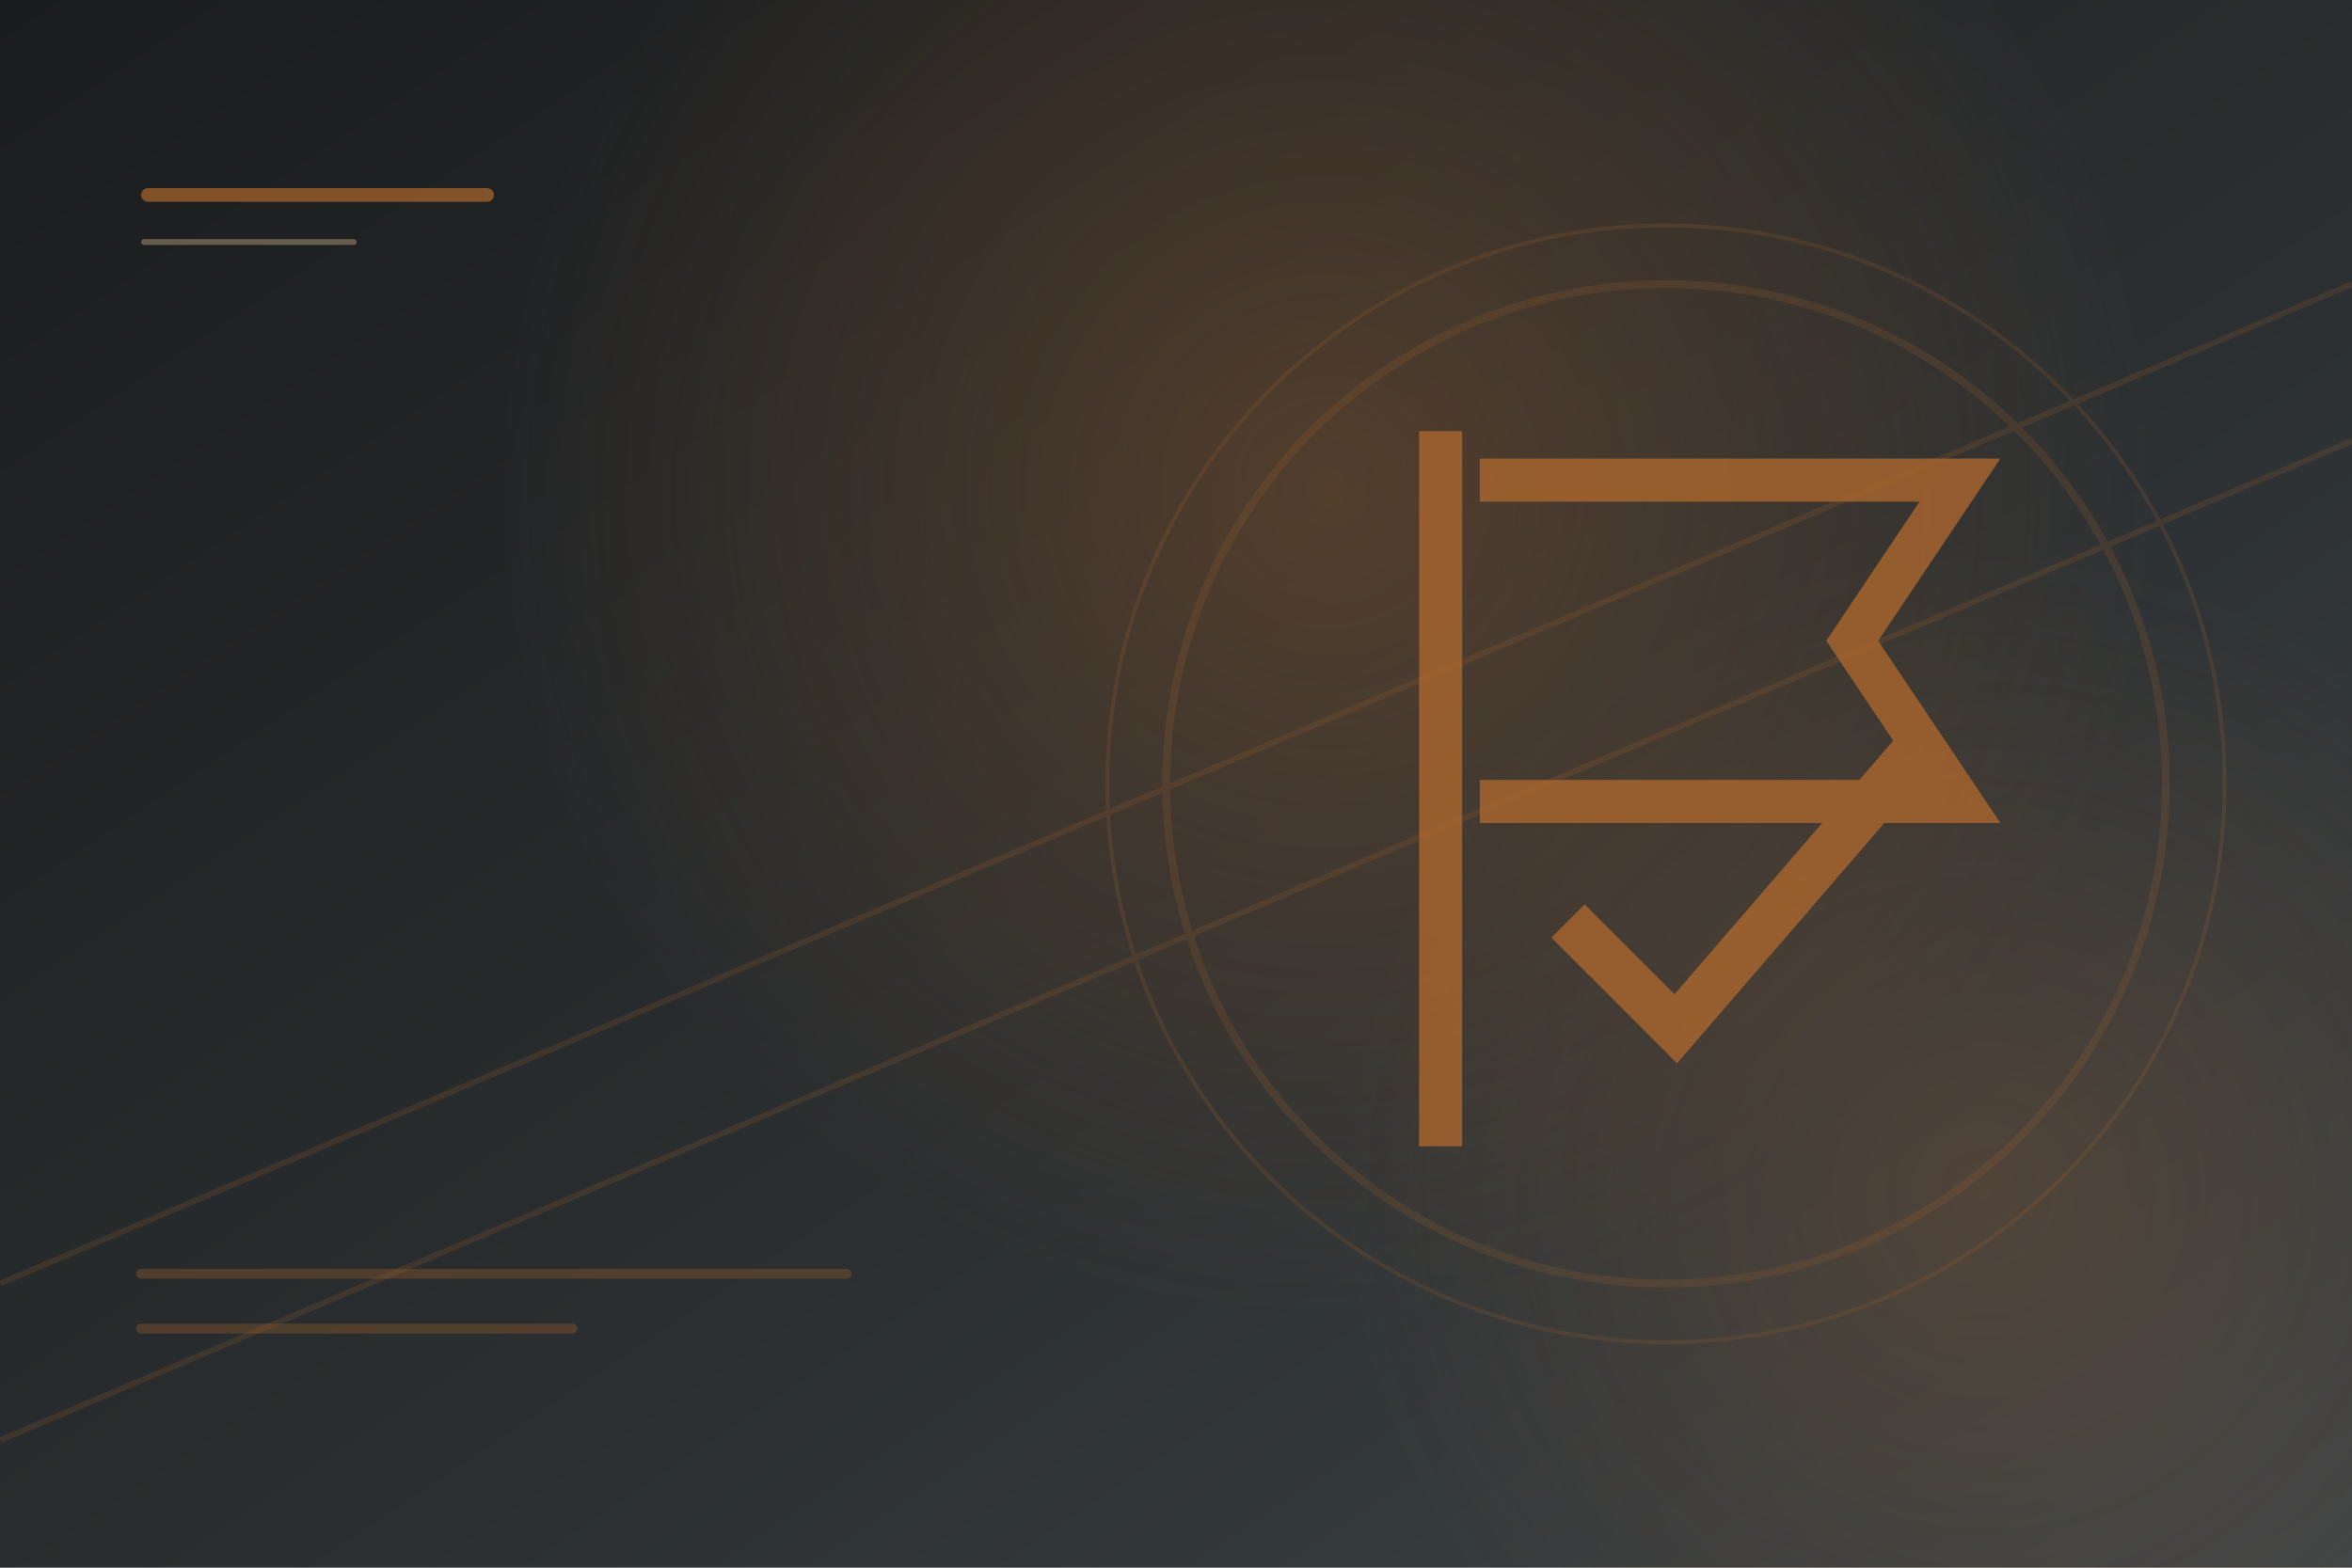
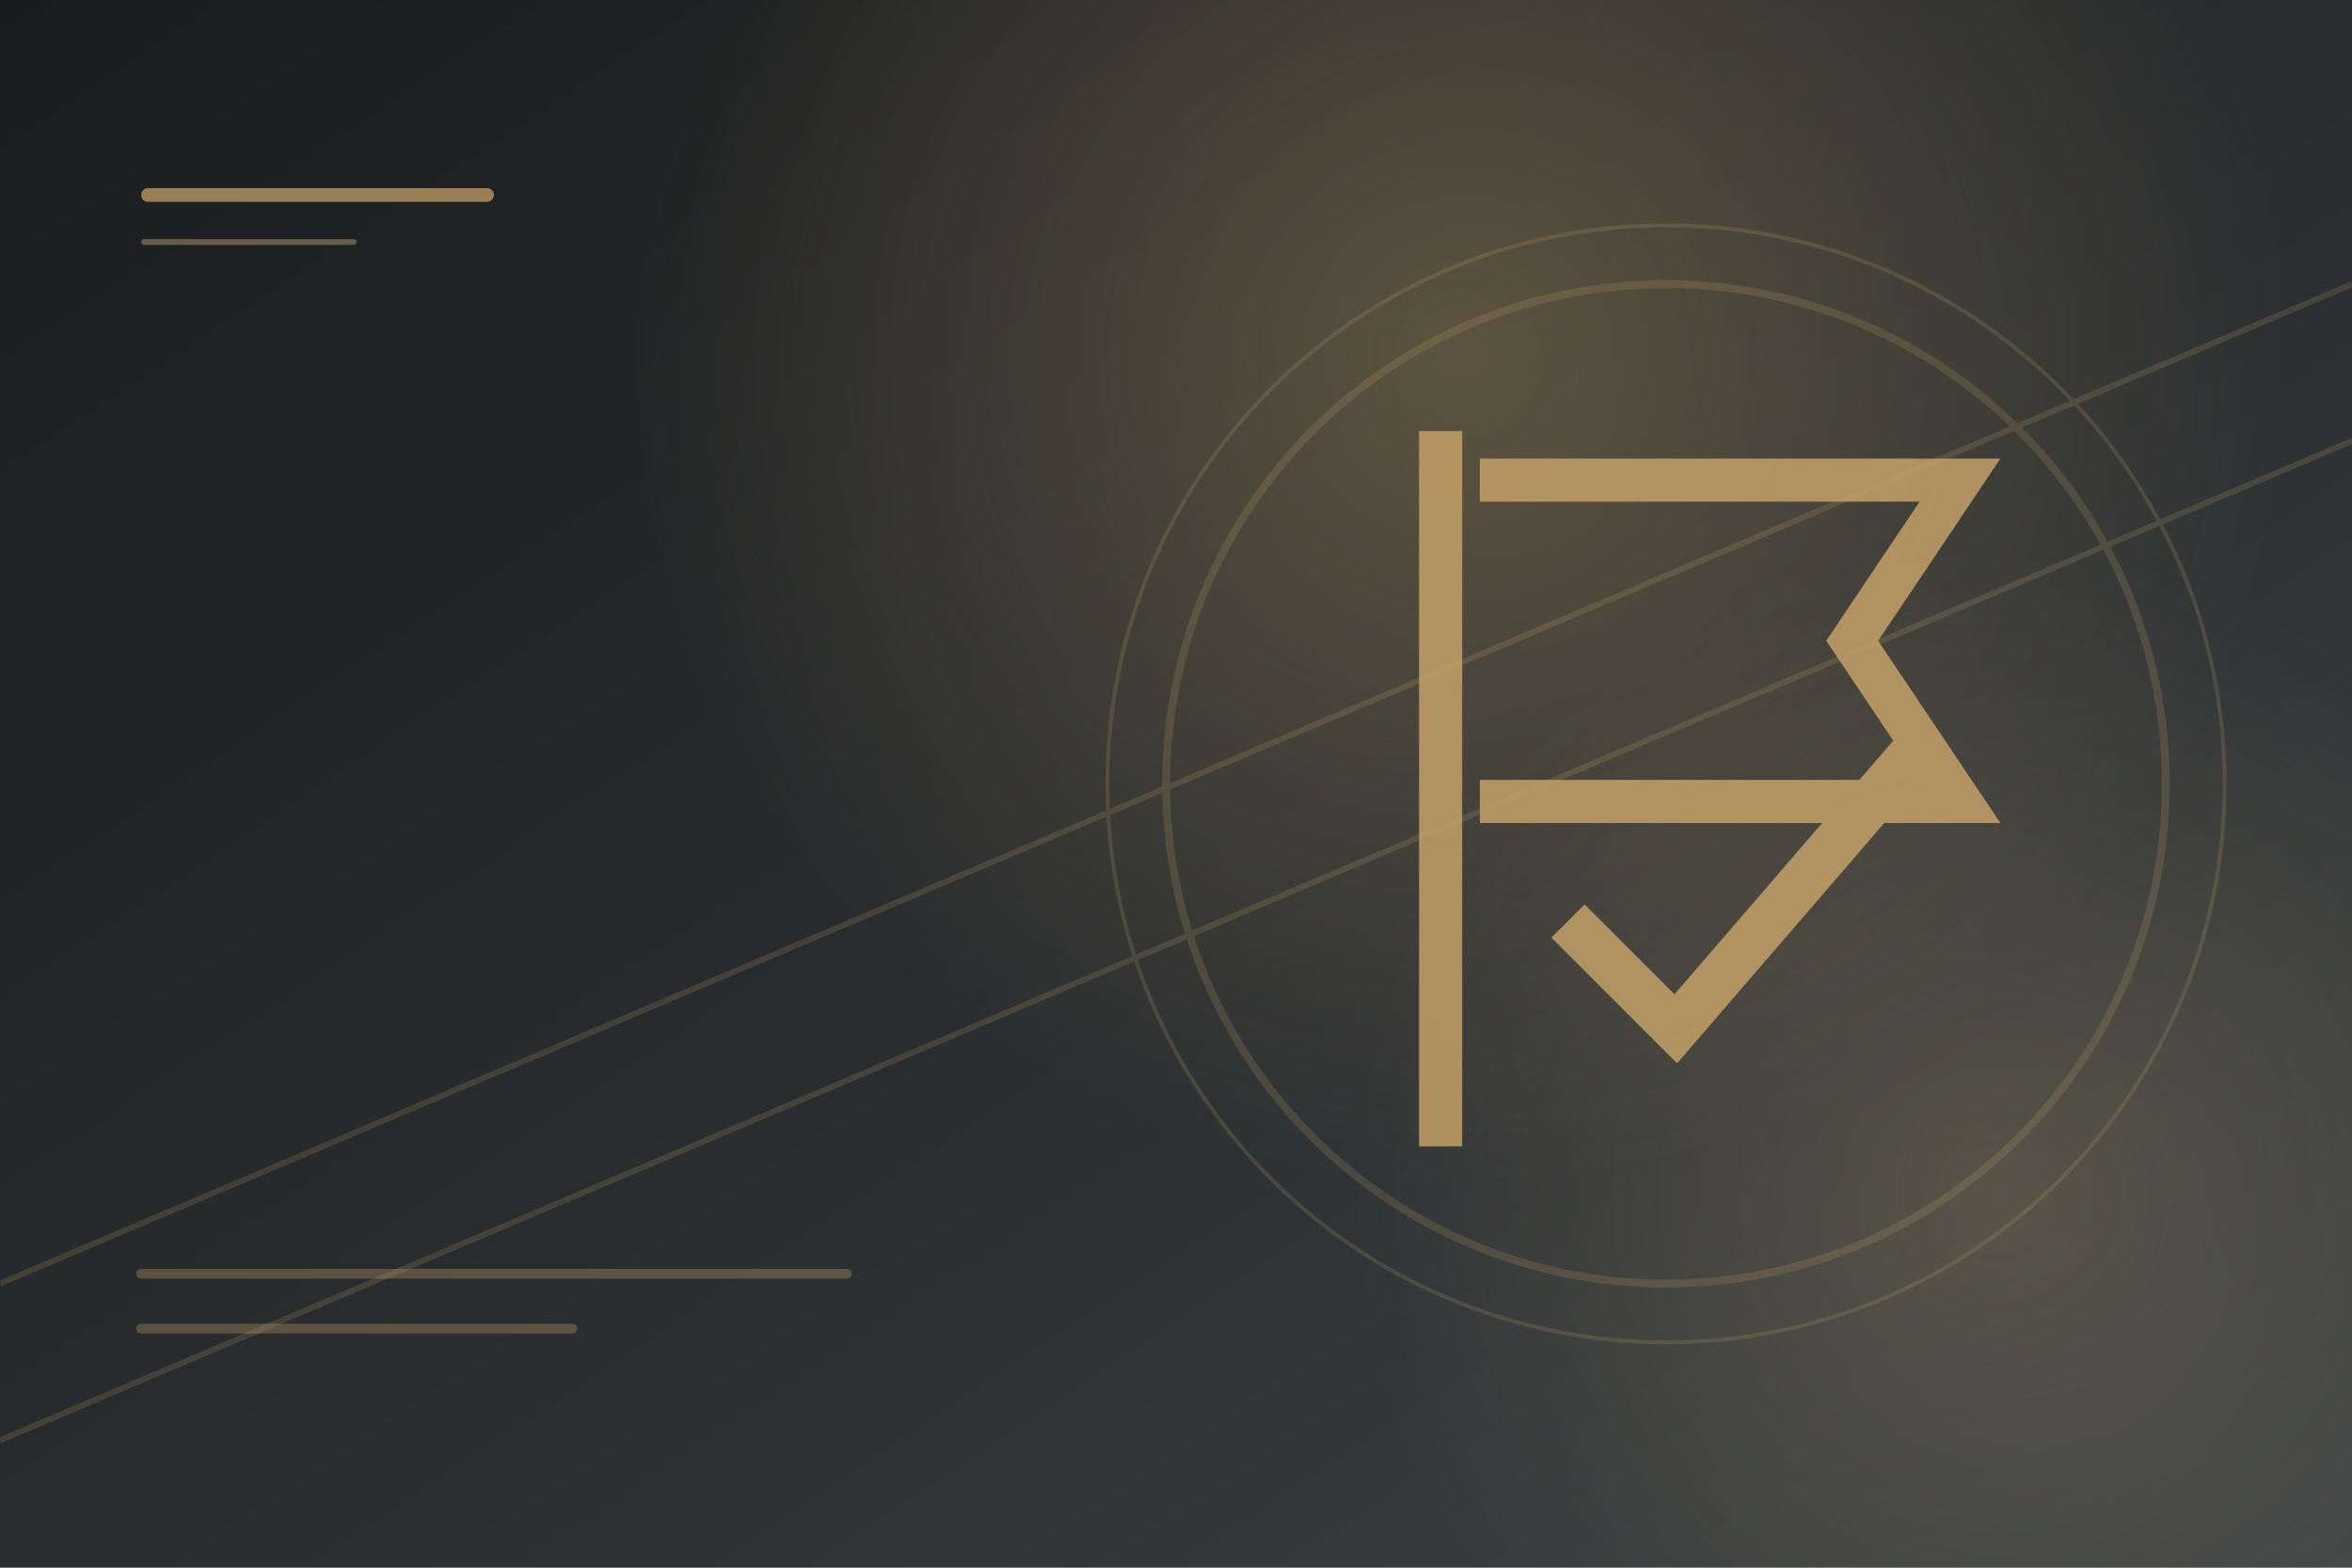
<svg xmlns="http://www.w3.org/2000/svg" width="1200" height="800" viewBox="0 0 1200 800" preserveAspectRatio="xMidYMid meet" role="img" aria-labelledby="title desc">
  <defs>
    <linearGradient id="bg" x1="0" y1="0" x2="1" y2="1">
      <stop stop-color="#1a1c1d" />
      <stop offset=".58" stop-color="#2b2f31" />
      <stop offset="1" stop-color="#3e4447" />
    </linearGradient>
    <radialGradient id="glow">
-       <stop stop-color="#a8652d" stop-opacity=".34" />
-       <stop offset="1" stop-color="#a8652d" stop-opacity="0" />
+       <stop stop-color="#c9a46a" stop-opacity=".34" />
+       <stop offset="1" stop-color="#c9a46a" stop-opacity="0" />
    </radialGradient>
  </defs>
  <rect width="1200" height="800" fill="url(#bg)" />
-   <circle cx="677" cy="250" r="420" fill="url(#glow)" />
-   <circle cx="1013" cy="610" r="330" fill="url(#glow)" opacity=".7" />
-   <g fill="none" stroke="#a8652d" opacity=".18">
+   <circle cx="745" cy="182" r="420" fill="url(#glow)" />
+   <circle cx="1019" cy="610" r="330" fill="url(#glow)" opacity=".7" />
+   <g fill="none" stroke="#c9a46a" opacity=".18">
    <path d="M0 655 1200 145M0 735 1200 225" stroke-width="3" />
    <circle cx="850" cy="400" r="255" stroke-width="4" />
    <circle cx="850" cy="400" r="285" stroke-width="2" />
  </g>
-   <g color="#a8652d" opacity=".82">
+   <g color="#c9a46a" opacity=".82">
    <path d="M735 585V220M755 245h245l-55 82 55 82H755" fill="none" stroke="currentColor" stroke-width="22" />
    <path d="m800 470 55 55 125-145" fill="none" stroke="currentColor" stroke-width="24" />
  </g>
-   <rect x="72" y="96" width="180" height="7" rx="3.5" fill="#a8652d" opacity=".72" />
+   <rect x="72" y="96" width="180" height="7" rx="3.5" fill="#c9a46a" opacity=".72" />
  <rect x="72" y="122" width="110" height="3" rx="1.5" fill="#d2b48c" opacity=".4" />
-   <path d="M72 650h360M72 678h220" stroke="#a8652d" stroke-width="5" stroke-linecap="round" opacity=".32" />
+   <path d="M72 650h360M72 678h220" stroke="#c9a46a" stroke-width="5" stroke-linecap="round" opacity=".32" />
</svg>
